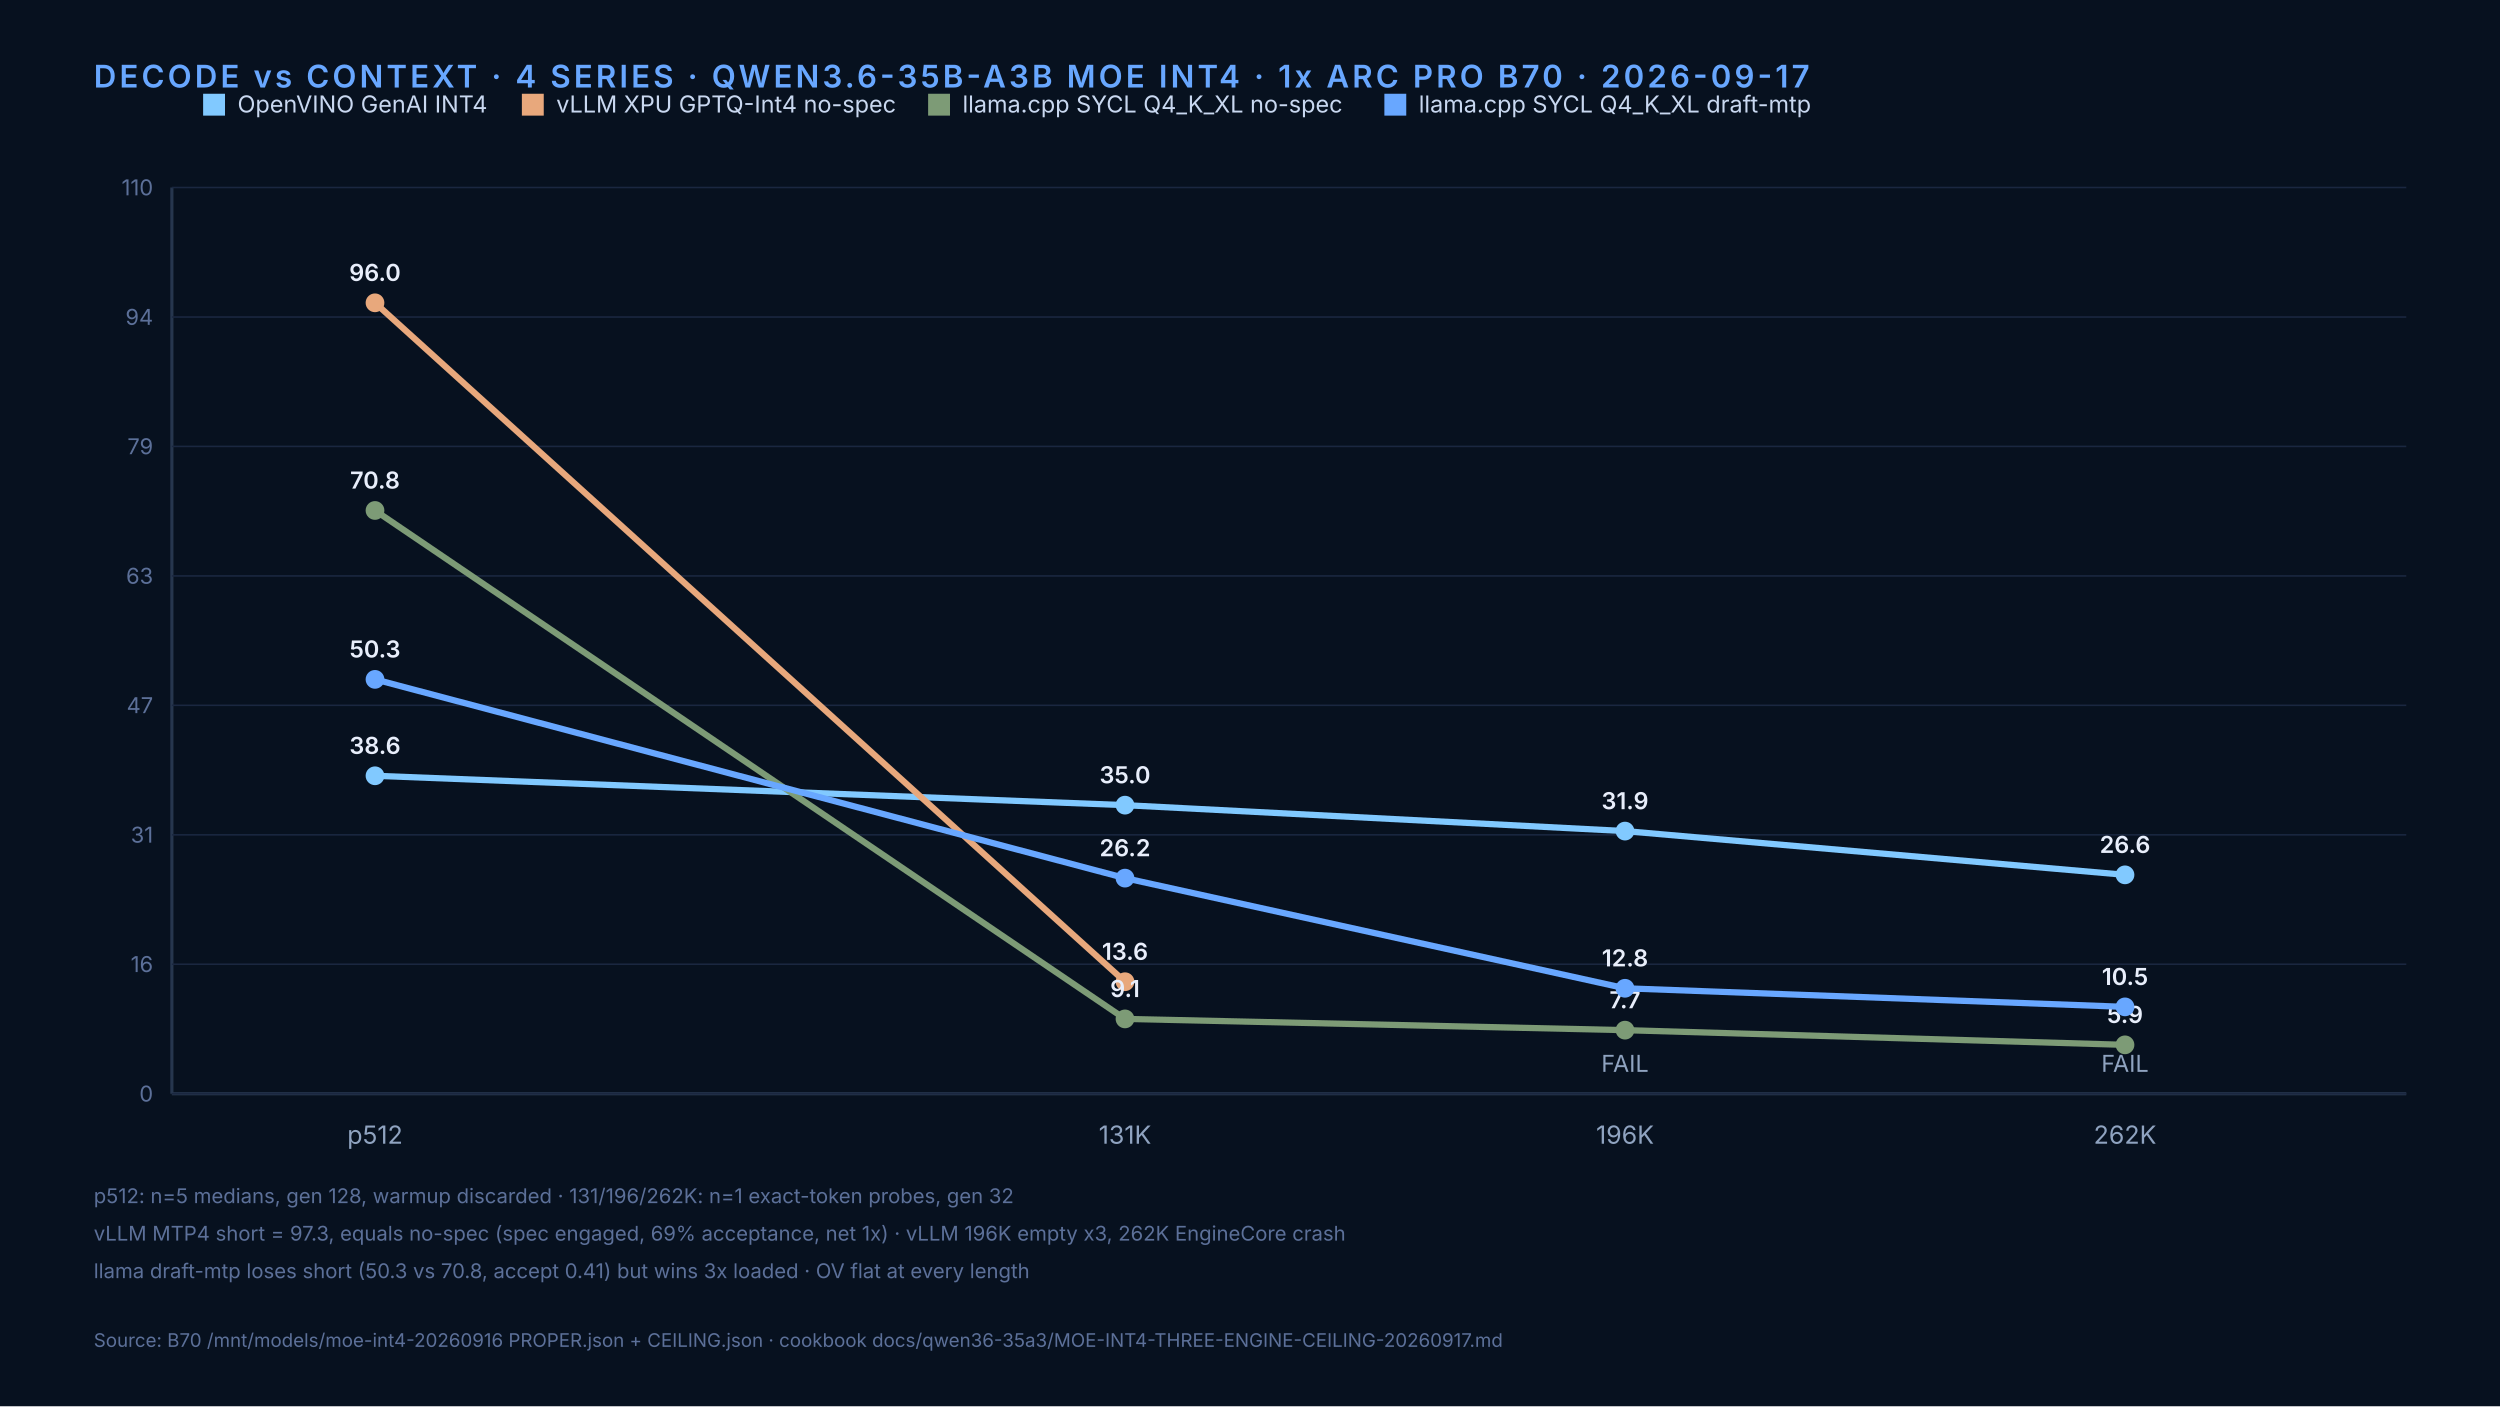
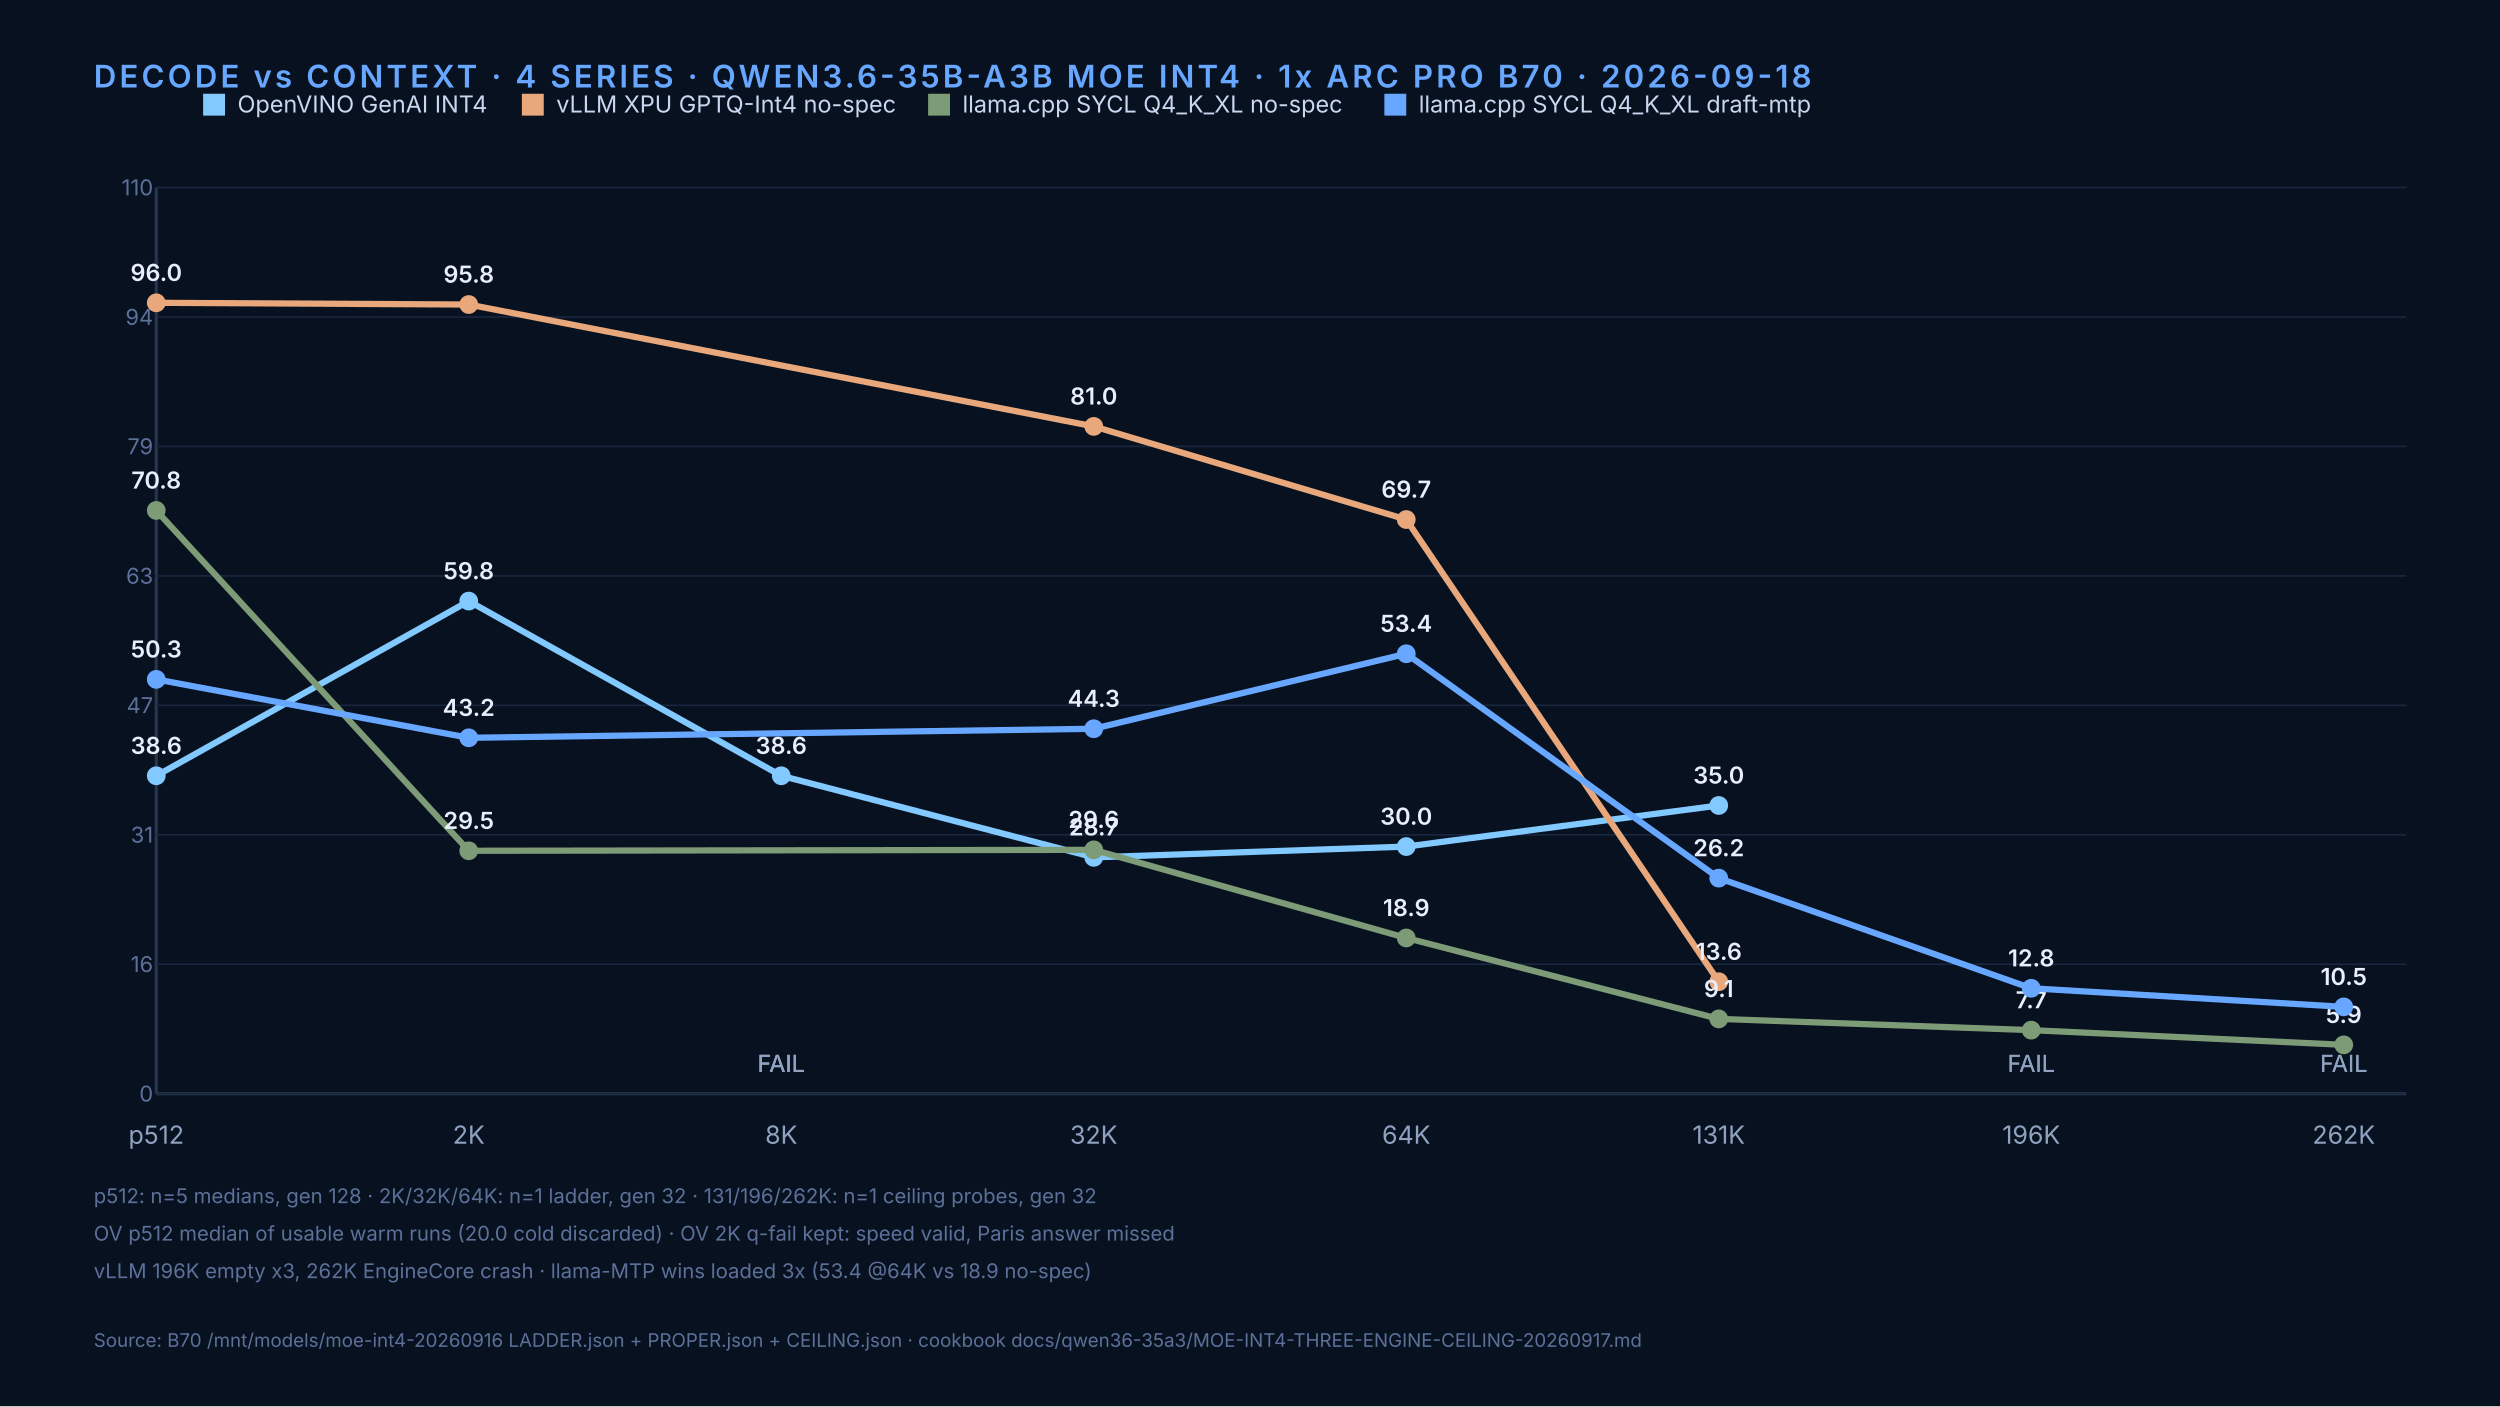
<svg xmlns="http://www.w3.org/2000/svg" viewBox="0 0 1600 900" width="1600" height="900" role="img">
  <rect width="1600" height="900" fill="#07111f" />
-   <text x="60" y="56" fill="#68a7ff" font-size="20" font-weight="600" font-family="Segoe UI, Inter, sans-serif" letter-spacing="2">DECODE vs CONTEXT · 4 SERIES · QWEN3.6-35B-A3B MOE INT4 · 1x ARC PRO B70 · 2026-09-17</text>
-   <line x1="110" y1="700" x2="1540" y2="700" stroke="#26364e" stroke-width="2" />
-   <line x1="110" y1="120" x2="110" y2="700" stroke="#26364e" stroke-width="2" />
+   <text x="60" y="56" fill="#68a7ff" font-size="20" font-weight="600" font-family="Segoe UI, Inter, sans-serif" letter-spacing="2">DECODE vs CONTEXT · 4 SERIES · QWEN3.6-35B-A3B MOE INT4 · 1x ARC PRO B70 · 2026-09-18</text>
+   <line x1="100" y1="700" x2="1540" y2="700" stroke="#26364e" stroke-width="2" />
+   <line x1="100" y1="120" x2="100" y2="700" stroke="#26364e" stroke-width="2" />
  <g stroke="#1a2740" stroke-width="1">
-     <line x1="110" y1="700.0" x2="1540" y2="700.0" />
-     <line x1="110" y1="617.1" x2="1540" y2="617.1" />
-     <line x1="110" y1="534.3" x2="1540" y2="534.3" />
-     <line x1="110" y1="451.4" x2="1540" y2="451.4" />
-     <line x1="110" y1="368.6" x2="1540" y2="368.6" />
-     <line x1="110" y1="285.7" x2="1540" y2="285.7" />
-     <line x1="110" y1="202.9" x2="1540" y2="202.9" />
-     <line x1="110" y1="120.0" x2="1540" y2="120.0" />
+     <line x1="100" y1="700.0" x2="1540" y2="700.0" />
+     <line x1="100" y1="617.1" x2="1540" y2="617.1" />
+     <line x1="100" y1="534.3" x2="1540" y2="534.3" />
+     <line x1="100" y1="451.4" x2="1540" y2="451.4" />
+     <line x1="100" y1="368.6" x2="1540" y2="368.6" />
+     <line x1="100" y1="285.7" x2="1540" y2="285.7" />
+     <line x1="100" y1="202.9" x2="1540" y2="202.9" />
+     <line x1="100" y1="120.0" x2="1540" y2="120.0" />
  </g>
  <g fill="#5c7099" font-size="14" font-family="Segoe UI, Inter, sans-serif" text-anchor="end">
    <text x="98" y="705.0">0</text>
    <text x="98" y="622.1">16</text>
    <text x="98" y="539.3">31</text>
    <text x="98" y="456.4">47</text>
    <text x="98" y="373.6">63</text>
    <text x="98" y="290.7">79</text>
    <text x="98" y="207.9">94</text>
    <text x="98" y="125.0">110</text>
  </g>
-   <text x="240" y="732" fill="#8fa3c0" font-size="16" font-family="Segoe UI, Inter, sans-serif" text-anchor="middle">p512</text>
-   <text x="720" y="732" fill="#8fa3c0" font-size="16" font-family="Segoe UI, Inter, sans-serif" text-anchor="middle">131K</text>
-   <text x="1040" y="732" fill="#8fa3c0" font-size="16" font-family="Segoe UI, Inter, sans-serif" text-anchor="middle">196K</text>
-   <text x="1360" y="732" fill="#8fa3c0" font-size="16" font-family="Segoe UI, Inter, sans-serif" text-anchor="middle">262K</text>
-   <polyline points="240,496.5 720,515.3 1040,531.9 1360,559.9" fill="none" stroke="#81c9ff" stroke-width="4" />
+   <text x="100" y="732" fill="#8fa3c0" font-size="16" font-family="Segoe UI, Inter, sans-serif" text-anchor="middle">p512</text>
+   <text x="300" y="732" fill="#8fa3c0" font-size="16" font-family="Segoe UI, Inter, sans-serif" text-anchor="middle">2K</text>
+   <text x="500" y="732" fill="#8fa3c0" font-size="16" font-family="Segoe UI, Inter, sans-serif" text-anchor="middle">8K</text>
+   <text x="700" y="732" fill="#8fa3c0" font-size="16" font-family="Segoe UI, Inter, sans-serif" text-anchor="middle">32K</text>
+   <text x="900" y="732" fill="#8fa3c0" font-size="16" font-family="Segoe UI, Inter, sans-serif" text-anchor="middle">64K</text>
+   <text x="1100" y="732" fill="#8fa3c0" font-size="16" font-family="Segoe UI, Inter, sans-serif" text-anchor="middle">131K</text>
+   <text x="1300" y="732" fill="#8fa3c0" font-size="16" font-family="Segoe UI, Inter, sans-serif" text-anchor="middle">196K</text>
+   <text x="1500" y="732" fill="#8fa3c0" font-size="16" font-family="Segoe UI, Inter, sans-serif" text-anchor="middle">262K</text>
+   <polyline points="100,496.5 300,384.7 500,496.5 700,548.7 900,541.8 1100,515.5" fill="none" stroke="#81c9ff" stroke-width="4" />
  <g fill="#81c9ff">
-     <circle cx="240" cy="496.5" r="6" />
-     <circle cx="720" cy="515.3" r="6" />
-     <circle cx="1040" cy="531.9" r="6" />
-     <circle cx="1360" cy="559.9" r="6" />
+     <circle cx="100" cy="496.5" r="6" />
+     <circle cx="300" cy="384.7" r="6" />
+     <circle cx="500" cy="496.5" r="6" />
+     <circle cx="700" cy="548.7" r="6" />
+     <circle cx="900" cy="541.8" r="6" />
+     <circle cx="1100" cy="515.5" r="6" />
  </g>
  <g text-anchor="middle">
-     <text x="240" y="482.5" fill="#e8eefb" font-size="15" font-weight="600" font-family="Segoe UI, Inter, sans-serif" text-anchor="middle">38.6</text>
-     <text x="720" y="501.3" fill="#e8eefb" font-size="15" font-weight="600" font-family="Segoe UI, Inter, sans-serif" text-anchor="middle">35.0</text>
-     <text x="1040" y="517.9" fill="#e8eefb" font-size="15" font-weight="600" font-family="Segoe UI, Inter, sans-serif" text-anchor="middle">31.9</text>
-     <text x="1360" y="545.9" fill="#e8eefb" font-size="15" font-weight="600" font-family="Segoe UI, Inter, sans-serif" text-anchor="middle">26.6</text>
+     <text x="100" y="482.5" fill="#e8eefb" font-size="15" font-weight="600" font-family="Segoe UI, Inter, sans-serif" text-anchor="middle">38.6</text>
+     <text x="300" y="370.7" fill="#e8eefb" font-size="15" font-weight="600" font-family="Segoe UI, Inter, sans-serif" text-anchor="middle">59.8</text>
+     <text x="500" y="482.5" fill="#e8eefb" font-size="15" font-weight="600" font-family="Segoe UI, Inter, sans-serif" text-anchor="middle">38.6</text>
+     <text x="700" y="534.7" fill="#e8eefb" font-size="15" font-weight="600" font-family="Segoe UI, Inter, sans-serif" text-anchor="middle">28.7</text>
+     <text x="900" y="527.8" fill="#e8eefb" font-size="15" font-weight="600" font-family="Segoe UI, Inter, sans-serif" text-anchor="middle">30.0</text>
+     <text x="1100" y="501.5" fill="#e8eefb" font-size="15" font-weight="600" font-family="Segoe UI, Inter, sans-serif" text-anchor="middle">35.0</text>
+     <text x="1300" y="686" fill="#8fa3c0" font-size="15" font-family="Segoe UI, Inter, sans-serif" text-anchor="middle">FAIL</text>
+     <text x="1500" y="686" fill="#8fa3c0" font-size="15" font-family="Segoe UI, Inter, sans-serif" text-anchor="middle">FAIL</text>
  </g>
-   <polyline points="240,193.8 720,628.3" fill="none" stroke="#e8a87c" stroke-width="4" />
+   <polyline points="100,193.8 300,194.9 700,272.9 900,332.5 1100,628.3" fill="none" stroke="#e8a87c" stroke-width="4" />
  <g fill="#e8a87c">
-     <circle cx="240" cy="193.8" r="6" />
-     <circle cx="720" cy="628.3" r="6" />
+     <circle cx="100" cy="193.8" r="6" />
+     <circle cx="300" cy="194.9" r="6" />
+     <circle cx="700" cy="272.9" r="6" />
+     <circle cx="900" cy="332.5" r="6" />
+     <circle cx="1100" cy="628.3" r="6" />
  </g>
  <g text-anchor="middle">
-     <text x="240" y="179.8" fill="#e8eefb" font-size="15" font-weight="600" font-family="Segoe UI, Inter, sans-serif" text-anchor="middle">96.0</text>
-     <text x="720" y="614.3" fill="#e8eefb" font-size="15" font-weight="600" font-family="Segoe UI, Inter, sans-serif" text-anchor="middle">13.6</text>
-     <text x="1040" y="686" fill="#8fa3c0" font-size="15" font-family="Segoe UI, Inter, sans-serif" text-anchor="middle">FAIL</text>
-     <text x="1360" y="686" fill="#8fa3c0" font-size="15" font-family="Segoe UI, Inter, sans-serif" text-anchor="middle">FAIL</text>
+     <text x="100" y="179.8" fill="#e8eefb" font-size="15" font-weight="600" font-family="Segoe UI, Inter, sans-serif" text-anchor="middle">96.0</text>
+     <text x="300" y="180.9" fill="#e8eefb" font-size="15" font-weight="600" font-family="Segoe UI, Inter, sans-serif" text-anchor="middle">95.8</text>
+     <text x="500" y="686" fill="#8fa3c0" font-size="15" font-family="Segoe UI, Inter, sans-serif" text-anchor="middle">FAIL</text>
+     <text x="700" y="258.9" fill="#e8eefb" font-size="15" font-weight="600" font-family="Segoe UI, Inter, sans-serif" text-anchor="middle">81.0</text>
+     <text x="900" y="318.5" fill="#e8eefb" font-size="15" font-weight="600" font-family="Segoe UI, Inter, sans-serif" text-anchor="middle">69.7</text>
+     <text x="1100" y="614.3" fill="#e8eefb" font-size="15" font-weight="600" font-family="Segoe UI, Inter, sans-serif" text-anchor="middle">13.6</text>
+     <text x="1300" y="686" fill="#8fa3c0" font-size="15" font-family="Segoe UI, Inter, sans-serif" text-anchor="middle">FAIL</text>
+     <text x="1500" y="686" fill="#8fa3c0" font-size="15" font-family="Segoe UI, Inter, sans-serif" text-anchor="middle">FAIL</text>
  </g>
-   <polyline points="240,326.7 720,652.1 1040,659.3 1360,668.7" fill="none" stroke="#7d9b76" stroke-width="4" />
+   <polyline points="100,326.7 300,544.5 700,543.9 900,600.3 1100,652.1 1300,659.3 1500,668.7" fill="none" stroke="#7d9b76" stroke-width="4" />
  <g fill="#7d9b76">
-     <circle cx="240" cy="326.7" r="6" />
-     <circle cx="720" cy="652.1" r="6" />
-     <circle cx="1040" cy="659.3" r="6" />
-     <circle cx="1360" cy="668.7" r="6" />
+     <circle cx="100" cy="326.7" r="6" />
+     <circle cx="300" cy="544.5" r="6" />
+     <circle cx="700" cy="543.9" r="6" />
+     <circle cx="900" cy="600.3" r="6" />
+     <circle cx="1100" cy="652.1" r="6" />
+     <circle cx="1300" cy="659.3" r="6" />
+     <circle cx="1500" cy="668.7" r="6" />
  </g>
  <g text-anchor="middle">
-     <text x="240" y="312.7" fill="#e8eefb" font-size="15" font-weight="600" font-family="Segoe UI, Inter, sans-serif" text-anchor="middle">70.8</text>
-     <text x="720" y="638.1" fill="#e8eefb" font-size="15" font-weight="600" font-family="Segoe UI, Inter, sans-serif" text-anchor="middle">9.1</text>
-     <text x="1040" y="645.3" fill="#e8eefb" font-size="15" font-weight="600" font-family="Segoe UI, Inter, sans-serif" text-anchor="middle">7.7</text>
-     <text x="1360" y="654.7" fill="#e8eefb" font-size="15" font-weight="600" font-family="Segoe UI, Inter, sans-serif" text-anchor="middle">5.9</text>
+     <text x="100" y="312.7" fill="#e8eefb" font-size="15" font-weight="600" font-family="Segoe UI, Inter, sans-serif" text-anchor="middle">70.8</text>
+     <text x="300" y="530.5" fill="#e8eefb" font-size="15" font-weight="600" font-family="Segoe UI, Inter, sans-serif" text-anchor="middle">29.5</text>
+     <text x="500" y="686" fill="#8fa3c0" font-size="15" font-family="Segoe UI, Inter, sans-serif" text-anchor="middle">FAIL</text>
+     <text x="700" y="529.9" fill="#e8eefb" font-size="15" font-weight="600" font-family="Segoe UI, Inter, sans-serif" text-anchor="middle">29.6</text>
+     <text x="900" y="586.3" fill="#e8eefb" font-size="15" font-weight="600" font-family="Segoe UI, Inter, sans-serif" text-anchor="middle">18.9</text>
+     <text x="1100" y="638.1" fill="#e8eefb" font-size="15" font-weight="600" font-family="Segoe UI, Inter, sans-serif" text-anchor="middle">9.1</text>
+     <text x="1300" y="645.3" fill="#e8eefb" font-size="15" font-weight="600" font-family="Segoe UI, Inter, sans-serif" text-anchor="middle">7.7</text>
+     <text x="1500" y="654.7" fill="#e8eefb" font-size="15" font-weight="600" font-family="Segoe UI, Inter, sans-serif" text-anchor="middle">5.9</text>
  </g>
-   <polyline points="240,434.8 720,562.0 1040,632.5 1360,644.4" fill="none" stroke="#68a7ff" stroke-width="4" />
+   <polyline points="100,434.8 300,472.2 700,466.4 900,418.4 1100,562.0 1300,632.5 1500,644.4" fill="none" stroke="#68a7ff" stroke-width="4" />
  <g fill="#68a7ff">
-     <circle cx="240" cy="434.8" r="6" />
-     <circle cx="720" cy="562.0" r="6" />
-     <circle cx="1040" cy="632.5" r="6" />
-     <circle cx="1360" cy="644.4" r="6" />
+     <circle cx="100" cy="434.8" r="6" />
+     <circle cx="300" cy="472.2" r="6" />
+     <circle cx="700" cy="466.4" r="6" />
+     <circle cx="900" cy="418.4" r="6" />
+     <circle cx="1100" cy="562.0" r="6" />
+     <circle cx="1300" cy="632.5" r="6" />
+     <circle cx="1500" cy="644.4" r="6" />
  </g>
  <g text-anchor="middle">
-     <text x="240" y="420.8" fill="#e8eefb" font-size="15" font-weight="600" font-family="Segoe UI, Inter, sans-serif" text-anchor="middle">50.3</text>
-     <text x="720" y="548.0" fill="#e8eefb" font-size="15" font-weight="600" font-family="Segoe UI, Inter, sans-serif" text-anchor="middle">26.2</text>
-     <text x="1040" y="618.5" fill="#e8eefb" font-size="15" font-weight="600" font-family="Segoe UI, Inter, sans-serif" text-anchor="middle">12.8</text>
-     <text x="1360" y="630.4" fill="#e8eefb" font-size="15" font-weight="600" font-family="Segoe UI, Inter, sans-serif" text-anchor="middle">10.5</text>
+     <text x="100" y="420.8" fill="#e8eefb" font-size="15" font-weight="600" font-family="Segoe UI, Inter, sans-serif" text-anchor="middle">50.3</text>
+     <text x="300" y="458.2" fill="#e8eefb" font-size="15" font-weight="600" font-family="Segoe UI, Inter, sans-serif" text-anchor="middle">43.2</text>
+     <text x="500" y="686" fill="#8fa3c0" font-size="15" font-family="Segoe UI, Inter, sans-serif" text-anchor="middle">FAIL</text>
+     <text x="700" y="452.4" fill="#e8eefb" font-size="15" font-weight="600" font-family="Segoe UI, Inter, sans-serif" text-anchor="middle">44.3</text>
+     <text x="900" y="404.4" fill="#e8eefb" font-size="15" font-weight="600" font-family="Segoe UI, Inter, sans-serif" text-anchor="middle">53.4</text>
+     <text x="1100" y="548.0" fill="#e8eefb" font-size="15" font-weight="600" font-family="Segoe UI, Inter, sans-serif" text-anchor="middle">26.2</text>
+     <text x="1300" y="618.5" fill="#e8eefb" font-size="15" font-weight="600" font-family="Segoe UI, Inter, sans-serif" text-anchor="middle">12.8</text>
+     <text x="1500" y="630.4" fill="#e8eefb" font-size="15" font-weight="600" font-family="Segoe UI, Inter, sans-serif" text-anchor="middle">10.5</text>
  </g>
  <g>
    <rect x="130" y="60" width="14" height="14" fill="#81c9ff" />
    <text x="152" y="72" fill="#c9d8f0" font-size="15" font-family="Segoe UI, Inter, sans-serif">OpenVINO GenAI INT4</text>
    <rect x="334" y="60" width="14" height="14" fill="#e8a87c" />
    <text x="356" y="72" fill="#c9d8f0" font-size="15" font-family="Segoe UI, Inter, sans-serif">vLLM XPU GPTQ-Int4 no-spec</text>
    <rect x="594" y="60" width="14" height="14" fill="#7d9b76" />
    <text x="616" y="72" fill="#c9d8f0" font-size="15" font-family="Segoe UI, Inter, sans-serif">llama.cpp SYCL Q4_K_XL no-spec</text>
    <rect x="886" y="60" width="14" height="14" fill="#68a7ff" />
    <text x="908" y="72" fill="#c9d8f0" font-size="15" font-family="Segoe UI, Inter, sans-serif">llama.cpp SYCL Q4_K_XL draft-mtp</text>
  </g>
-   <text x="60" y="770" fill="#5c7099" font-size="13" font-family="Segoe UI, Inter, sans-serif">p512: n=5 medians, gen 128, warmup discarded · 131/196/262K: n=1 exact-token probes, gen 32</text>
-   <text x="60" y="794" fill="#5c7099" font-size="13" font-family="Segoe UI, Inter, sans-serif">vLLM MTP4 short = 97.3, equals no-spec (spec engaged, 69% acceptance, net 1x) · vLLM 196K empty x3, 262K EngineCore crash</text>
-   <text x="60" y="818" fill="#5c7099" font-size="13" font-family="Segoe UI, Inter, sans-serif">llama draft-mtp loses short (50.3 vs 70.8, accept 0.41) but wins 3x loaded · OV flat at every length</text>
-   <text x="60" y="862" fill="#5c7099" font-size="12" font-family="Segoe UI, Inter, sans-serif">Source: B70 /mnt/models/moe-int4-20260916 PROPER.json + CEILING.json · cookbook docs/qwen36-35a3/MOE-INT4-THREE-ENGINE-CEILING-20260917.md</text>
+   <text x="60" y="770" fill="#5c7099" font-size="13" font-family="Segoe UI, Inter, sans-serif">p512: n=5 medians, gen 128 · 2K/32K/64K: n=1 ladder, gen 32 · 131/196/262K: n=1 ceiling probes, gen 32</text>
+   <text x="60" y="794" fill="#5c7099" font-size="13" font-family="Segoe UI, Inter, sans-serif">OV p512 median of usable warm runs (20.0 cold discarded) · OV 2K q-fail kept: speed valid, Paris answer missed</text>
+   <text x="60" y="818" fill="#5c7099" font-size="13" font-family="Segoe UI, Inter, sans-serif">vLLM 196K empty x3, 262K EngineCore crash · llama-MTP wins loaded 3x (53.4 @64K vs 18.9 no-spec)</text>
+   <text x="60" y="862" fill="#5c7099" font-size="12" font-family="Segoe UI, Inter, sans-serif">Source: B70 /mnt/models/moe-int4-20260916 LADDER.json + PROPER.json + CEILING.json · cookbook docs/qwen36-35a3/MOE-INT4-THREE-ENGINE-CEILING-20260917.md</text>
</svg>
